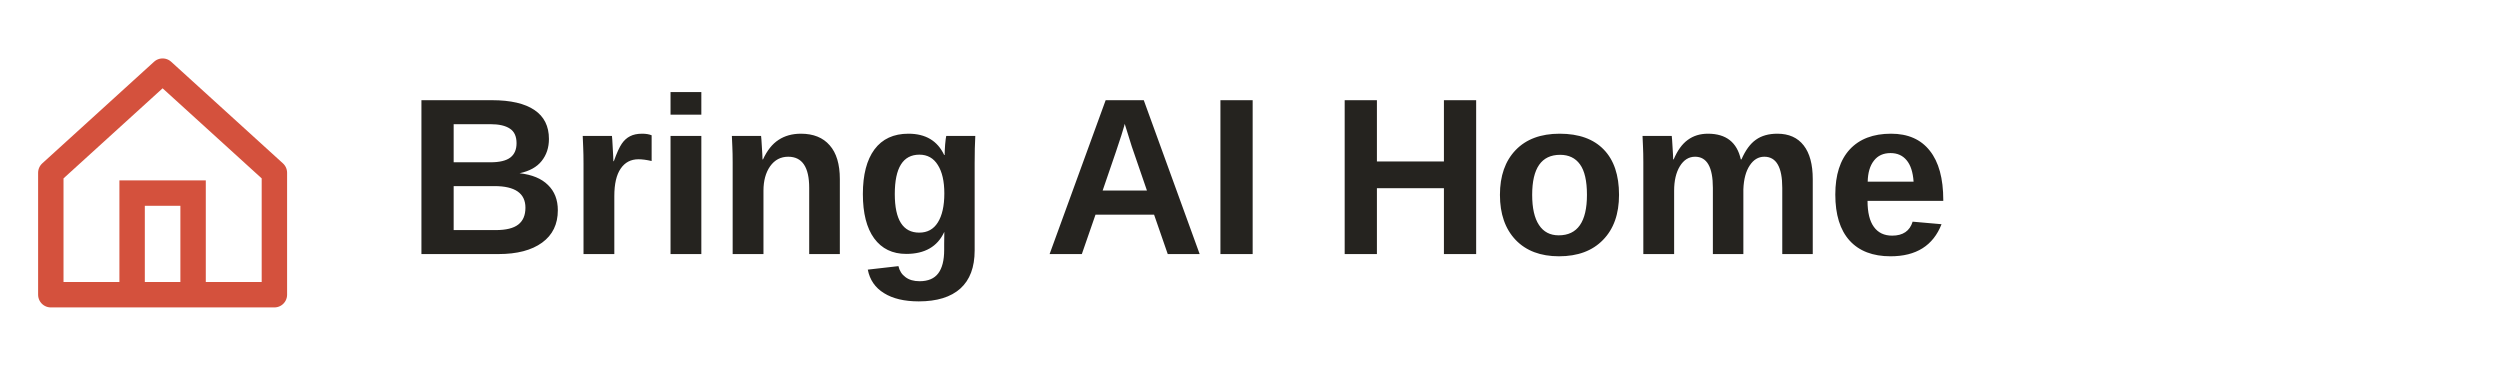
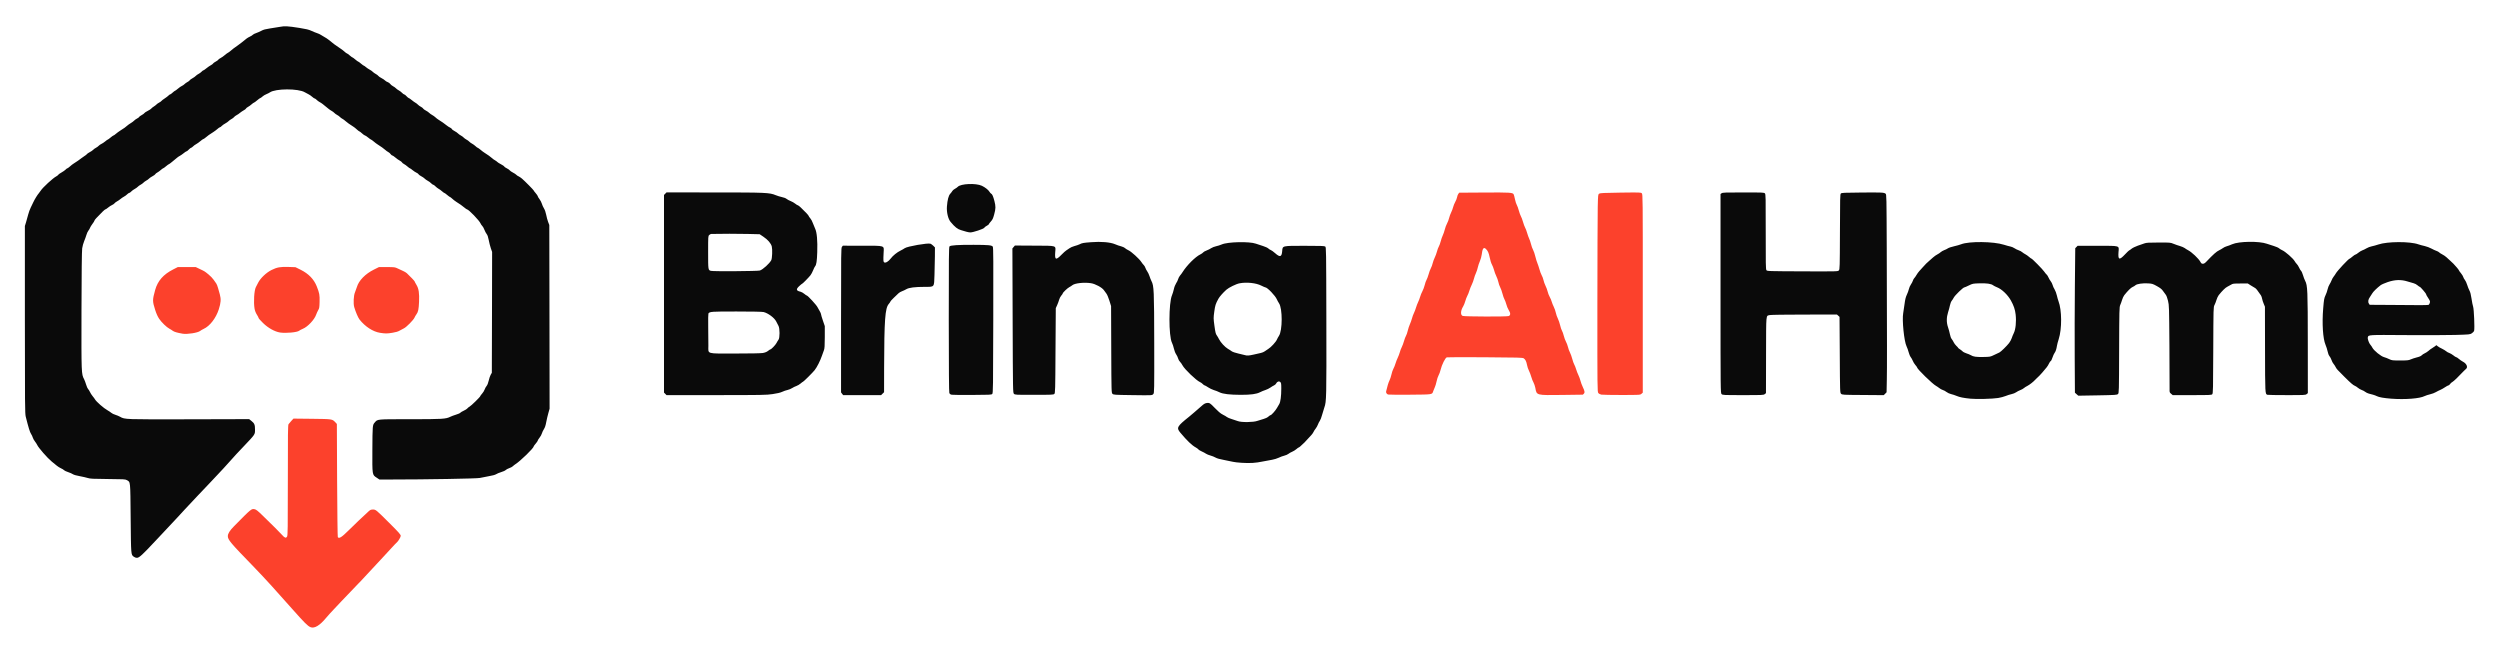
- <svg xmlns="http://www.w3.org/2000/svg" width="246" height="36" viewBox="0 0 246 36">
-   <path d="M5 17 16 7l11 10v12H5Z" fill="none" stroke="#D4513D" stroke-width="2.5" stroke-linejoin="round" />
-   <path d="M13 29V19h6v10" fill="none" stroke="#D4513D" stroke-width="2.5" />
-   <text x="40" y="25" fill="#25231F" font-family="Arial, sans-serif" font-weight="700" font-size="22">Bring AI Home</text>
+ <svg xmlns="http://www.w3.org/2000/svg" width="609" height="159" viewBox="0 0 609 159">
+   <g>
+     <path d="M32.58 135.61C31.90 135.08 31.92 135.32 31.83 126.25C31.74 116.86 31.80 117.49 30.89 116.95C30.52 116.74 30.14 116.72 26.27 116.69C22.67 116.66 21.96 116.63 21.38 116.44C21.00 116.32 20.11 116.12 19.41 115.99C18.67 115.86 17.98 115.67 17.78 115.53C17.59 115.39 17.06 115.16 16.60 115.01C16.14 114.86 15.69 114.65 15.60 114.54C15.51 114.42 15.18 114.22 14.88 114.09C14.57 113.95 14.10 113.67 13.85 113.45C13.60 113.24 13.04 112.78 12.61 112.44C11.56 111.59 9.33 109.04 9.04 108.35C8.95 108.16 8.71 107.78 8.50 107.52C8.29 107.26 8.06 106.84 7.99 106.60C7.93 106.35 7.73 105.95 7.56 105.69C7.28 105.28 6.94 104.17 6.27 101.50C6.08 100.76 6.06 98.55 6.06 77.88L6.06 55.06L6.35 54.12C6.51 53.61 6.74 52.77 6.87 52.25C7.00 51.73 7.28 50.98 7.49 50.56C7.70 50.15 7.98 49.56 8.12 49.25C8.44 48.56 9.15 47.40 9.46 47.07C9.58 46.93 9.79 46.66 9.91 46.46C10.39 45.69 12.93 43.35 13.73 42.95C13.95 42.83 14.17 42.66 14.20 42.57C14.24 42.48 14.59 42.23 14.98 42.02C15.37 41.80 15.82 41.49 15.98 41.32C16.14 41.14 16.33 41.00 16.41 41.00C16.48 41.00 16.77 40.79 17.06 40.53C17.34 40.27 17.74 39.96 17.95 39.84C18.50 39.50 19.53 38.80 19.88 38.50C20.05 38.36 20.38 38.12 20.62 37.98C20.87 37.84 21.11 37.64 21.16 37.55C21.22 37.45 21.53 37.24 21.85 37.07C22.17 36.91 22.55 36.65 22.69 36.50C22.82 36.35 23.13 36.12 23.38 36.00C23.62 35.88 23.92 35.65 24.06 35.50C24.20 35.35 24.48 35.16 24.68 35.07C24.89 34.98 25.31 34.71 25.61 34.46C25.90 34.21 26.20 34.00 26.25 34.00C26.31 34.00 26.62 33.78 26.94 33.50C27.26 33.23 27.58 33.00 27.65 33.00C27.72 33.00 27.99 32.82 28.24 32.59C28.50 32.37 28.95 32.03 29.26 31.84C30.18 31.27 30.67 30.92 31.00 30.60C31.17 30.44 31.57 30.16 31.88 29.98C32.18 29.80 32.55 29.53 32.69 29.37C32.83 29.22 33.15 28.99 33.41 28.86C33.66 28.73 33.88 28.57 33.88 28.51C33.88 28.44 34.15 28.24 34.49 28.05C34.83 27.87 35.14 27.64 35.17 27.55C35.21 27.46 35.58 27.21 35.99 27.01C36.40 26.80 36.78 26.55 36.84 26.46C36.89 26.36 37.16 26.15 37.44 25.97C37.72 25.80 38.02 25.56 38.12 25.45C38.22 25.33 38.51 25.12 38.77 24.99C39.02 24.86 39.28 24.68 39.34 24.58C39.39 24.49 39.75 24.22 40.12 23.98C40.50 23.73 40.92 23.42 41.05 23.27C41.18 23.12 41.36 23.00 41.44 23.00C41.52 23.00 41.80 22.80 42.05 22.56C42.31 22.32 42.57 22.12 42.63 22.12C42.69 22.12 43.00 21.89 43.33 21.61C43.66 21.32 44.10 21.02 44.31 20.93C44.52 20.84 44.80 20.65 44.94 20.50C45.08 20.35 45.40 20.11 45.66 19.98C45.92 19.85 46.17 19.66 46.20 19.57C46.24 19.48 46.53 19.26 46.86 19.08C47.18 18.91 47.56 18.64 47.69 18.49C47.83 18.34 48.13 18.12 48.38 18.00C48.62 17.88 48.95 17.63 49.12 17.45C49.28 17.27 49.48 17.13 49.56 17.13C49.63 17.13 49.97 16.89 50.31 16.61C50.65 16.33 51.14 16.00 51.39 15.87C51.64 15.74 51.87 15.56 51.91 15.47C51.94 15.38 52.23 15.17 52.54 15.01C52.85 14.85 53.14 14.64 53.17 14.55C53.21 14.46 53.47 14.27 53.75 14.13C54.03 13.98 54.47 13.68 54.72 13.45C54.98 13.22 55.33 12.96 55.50 12.87C55.67 12.79 55.92 12.61 56.06 12.48C56.39 12.17 57.30 11.47 57.94 11.05C58.21 10.86 58.65 10.54 58.90 10.33C60.03 9.38 60.31 9.19 60.86 8.93C61.18 8.79 61.51 8.57 61.60 8.46C61.69 8.35 62.06 8.17 62.42 8.05C62.77 7.93 63.34 7.68 63.69 7.49C64.15 7.23 64.68 7.09 65.69 6.94C66.44 6.83 67.54 6.65 68.12 6.55C69.37 6.31 70.05 6.35 72.94 6.80C74.53 7.05 75.25 7.22 75.81 7.49C76.22 7.69 76.85 7.94 77.21 8.06C77.57 8.17 77.99 8.37 78.15 8.49C78.31 8.61 78.69 8.84 79.00 9.00C79.31 9.16 79.77 9.46 80.03 9.67C80.96 10.46 81.82 11.10 83.00 11.87C83.31 12.07 83.74 12.41 83.97 12.62C84.19 12.83 84.42 13.00 84.49 13.00C84.56 13.00 84.87 13.23 85.19 13.50C85.51 13.78 85.81 14.00 85.88 14.00C85.94 14.00 86.24 14.23 86.56 14.50C86.88 14.78 87.19 15.00 87.25 15.00C87.31 15.00 87.62 15.22 87.94 15.50C88.26 15.77 88.57 16.00 88.63 16.00C88.69 16.00 88.93 16.16 89.15 16.36C89.38 16.56 89.79 16.83 90.06 16.97C90.34 17.11 90.67 17.35 90.81 17.50C90.95 17.65 91.27 17.88 91.52 18.01C91.78 18.14 92.06 18.35 92.15 18.48C92.24 18.61 92.59 18.86 92.94 19.03C93.28 19.21 93.67 19.46 93.80 19.61C93.92 19.75 94.22 19.93 94.44 20.00C94.67 20.08 94.94 20.27 95.05 20.44C95.16 20.61 95.46 20.85 95.72 20.99C95.98 21.12 96.30 21.35 96.44 21.50C96.58 21.65 96.88 21.88 97.12 22.00C97.37 22.13 97.73 22.40 97.93 22.61C98.13 22.83 98.38 23.00 98.47 23.00C98.57 23.00 98.82 23.20 99.03 23.44C99.25 23.68 99.48 23.87 99.56 23.88C99.63 23.88 99.97 24.10 100.31 24.39C100.65 24.67 101.07 24.97 101.25 25.06C101.42 25.15 101.68 25.35 101.81 25.50C101.95 25.65 102.28 25.89 102.54 26.02C102.80 26.15 103.04 26.35 103.08 26.45C103.12 26.55 103.42 26.77 103.73 26.93C104.05 27.09 104.42 27.35 104.56 27.50C104.70 27.65 105.02 27.88 105.27 28.01C105.52 28.14 105.88 28.40 106.08 28.59C106.28 28.78 106.61 29.04 106.82 29.16C107.41 29.51 108.40 30.20 108.86 30.59C109.10 30.78 109.45 31.01 109.65 31.09C109.84 31.17 110.04 31.33 110.08 31.44C110.12 31.55 110.42 31.77 110.73 31.93C111.05 32.09 111.42 32.35 111.56 32.50C111.70 32.65 112.01 32.88 112.25 33.00C112.49 33.12 112.80 33.35 112.94 33.50C113.08 33.65 113.38 33.88 113.62 34.00C113.87 34.12 114.17 34.35 114.31 34.50C114.45 34.65 114.76 34.88 115.00 35.00C115.24 35.12 115.62 35.40 115.84 35.61C116.07 35.83 116.30 36.00 116.37 36.00C116.43 36.00 116.73 36.21 117.04 36.47C117.34 36.73 117.75 37.04 117.95 37.16C118.71 37.63 119.58 38.25 119.88 38.54C120.05 38.71 120.36 38.93 120.57 39.04C120.78 39.15 121.03 39.33 121.13 39.44C121.22 39.55 121.63 39.81 122.03 40.01C122.43 40.22 122.79 40.46 122.83 40.56C122.86 40.65 123.14 40.85 123.44 40.99C123.74 41.13 124.05 41.35 124.15 41.48C124.24 41.61 124.60 41.86 124.95 42.04C125.29 42.21 125.66 42.45 125.76 42.57C125.86 42.69 126.10 42.86 126.30 42.94C126.49 43.02 126.88 43.28 127.15 43.51C127.85 44.11 130.00 46.29 130.00 46.39C130.00 46.44 130.22 46.74 130.50 47.06C130.78 47.38 131.00 47.71 131.00 47.80C131.00 47.89 131.19 48.22 131.43 48.52C131.66 48.83 131.92 49.33 132.00 49.63C132.08 49.94 132.31 50.44 132.50 50.75C132.72 51.10 132.93 51.69 133.05 52.31C133.15 52.86 133.37 53.65 133.52 54.06L133.81 54.81L133.85 77.19L133.88 99.56L133.58 100.62C133.41 101.21 133.18 102.21 133.06 102.84C132.92 103.64 132.74 104.16 132.50 104.53C132.31 104.82 132.09 105.29 132.01 105.56C131.94 105.84 131.68 106.31 131.44 106.61C131.20 106.91 131.00 107.23 131.00 107.32C131.00 107.41 130.78 107.74 130.50 108.06C130.22 108.38 130.00 108.69 130.00 108.76C130.00 109.17 126.74 112.33 125.58 113.06C125.36 113.20 125.06 113.43 124.92 113.58C124.77 113.73 124.37 113.94 124.03 114.05C123.69 114.17 123.30 114.37 123.18 114.51C123.06 114.64 122.56 114.87 122.07 115.01C121.59 115.16 121.03 115.39 120.85 115.52C120.63 115.67 119.95 115.86 119.03 116.01C118.22 116.15 117.25 116.34 116.88 116.43C116.23 116.59 103.80 116.81 95.06 116.81L92.43 116.81L91.72 116.34C90.67 115.64 90.68 115.75 90.71 109.62C90.74 103.64 90.75 103.52 91.28 102.93C92.01 102.09 91.60 102.12 99.86 102.12C107.80 102.12 108.62 102.07 109.71 101.52C109.97 101.39 110.59 101.16 111.08 101.01C111.57 100.87 112.05 100.66 112.14 100.54C112.24 100.43 112.62 100.20 113.00 100.03C113.37 99.87 113.75 99.62 113.85 99.49C113.94 99.36 114.18 99.16 114.38 99.06C114.78 98.85 117.00 96.68 117.00 96.49C117.00 96.43 117.20 96.16 117.44 95.89C117.68 95.63 117.96 95.17 118.06 94.88C118.16 94.59 118.38 94.19 118.55 94.00C118.73 93.78 118.93 93.27 119.05 92.72C119.16 92.21 119.38 91.57 119.53 91.30L119.81 90.81L119.85 76.09L119.88 61.37L119.56 60.46C119.39 59.95 119.16 59.05 119.05 58.45C118.91 57.70 118.75 57.25 118.55 57.01C118.39 56.82 118.15 56.35 118.00 55.97C117.86 55.59 117.63 55.18 117.49 55.05C117.35 54.92 117.16 54.65 117.07 54.44C116.77 53.72 114.15 51.00 113.75 51.00C113.69 51.00 113.39 50.79 113.08 50.53C112.50 50.05 112.08 49.75 111.14 49.16C110.84 48.97 110.40 48.63 110.17 48.41C109.93 48.18 109.69 48.00 109.63 48.00C109.57 48.00 109.26 47.77 108.94 47.50C108.62 47.22 108.31 47.00 108.24 47.00C108.18 47.00 107.91 46.81 107.66 46.58C107.40 46.35 107.02 46.07 106.81 45.97C106.61 45.86 106.27 45.60 106.07 45.39C105.87 45.17 105.62 45.00 105.53 45.00C105.43 45.00 105.20 44.84 105.02 44.64C104.83 44.44 104.46 44.17 104.18 44.03C103.91 43.89 103.58 43.65 103.44 43.50C103.30 43.35 102.93 43.09 102.61 42.93C102.29 42.77 102.00 42.55 101.96 42.45C101.92 42.34 101.70 42.18 101.47 42.08C101.25 41.99 100.82 41.71 100.52 41.46C100.22 41.21 99.93 41.00 99.86 41.00C99.80 41.00 99.54 40.81 99.28 40.58C99.02 40.35 98.63 40.06 98.40 39.95C98.17 39.83 97.95 39.65 97.92 39.55C97.88 39.45 97.63 39.26 97.37 39.12C97.11 38.99 96.64 38.66 96.32 38.38C96.00 38.10 95.66 37.88 95.56 37.87C95.46 37.87 95.29 37.73 95.17 37.56C95.06 37.38 94.79 37.15 94.58 37.04C94.36 36.93 94.05 36.71 93.88 36.54C93.58 36.25 92.71 35.63 91.95 35.16C91.75 35.04 91.34 34.73 91.04 34.47C90.73 34.21 90.44 34.00 90.38 34.00C90.32 34.00 90.00 33.77 89.67 33.50C89.34 33.22 88.99 33.00 88.91 33.00C88.82 33.00 88.50 32.78 88.20 32.50C87.90 32.23 87.61 32.00 87.54 32.00C87.48 32.00 87.20 31.79 86.92 31.53C86.65 31.27 86.26 30.96 86.05 30.84C85.33 30.40 84.43 29.76 84.12 29.46C83.95 29.29 83.64 29.07 83.44 28.96C83.23 28.86 82.95 28.65 82.81 28.50C82.67 28.35 82.37 28.12 82.12 28.00C81.88 27.88 81.58 27.65 81.44 27.50C81.30 27.35 81.02 27.14 80.81 27.03C80.61 26.93 80.24 26.68 80.00 26.48C78.66 25.36 78.31 25.10 77.89 24.88C77.64 24.75 77.30 24.50 77.13 24.32C76.97 24.15 76.76 24.00 76.67 24.00C76.58 24.00 76.28 23.80 76.02 23.56C75.75 23.32 75.37 23.06 75.17 22.97C74.98 22.88 74.56 22.66 74.25 22.48C72.66 21.53 67.12 21.55 65.74 22.51C65.57 22.63 65.17 22.83 64.87 22.95C64.56 23.07 64.14 23.32 63.93 23.52C63.72 23.71 63.49 23.88 63.42 23.88C63.35 23.88 63.00 24.13 62.64 24.44C62.28 24.75 61.93 25.00 61.87 25.00C61.80 25.00 61.54 25.19 61.28 25.42C61.02 25.65 60.63 25.94 60.40 26.05C60.17 26.17 59.95 26.35 59.92 26.45C59.88 26.55 59.63 26.75 59.36 26.88C59.10 27.02 58.70 27.29 58.47 27.48C58.25 27.68 57.87 27.94 57.62 28.06C57.38 28.19 57.11 28.39 57.02 28.52C56.93 28.65 56.65 28.86 56.40 28.99C56.14 29.12 55.83 29.35 55.69 29.50C55.55 29.65 55.18 29.91 54.88 30.07C54.57 30.23 54.18 30.51 54.02 30.68C53.86 30.86 53.66 31.00 53.58 31.00C53.49 31.00 53.22 31.18 52.98 31.41C52.73 31.63 52.28 31.97 51.98 32.16C50.98 32.79 50.60 33.06 50.13 33.47C49.87 33.69 49.60 33.88 49.52 33.88C49.45 33.88 49.13 34.10 48.81 34.38C48.49 34.66 48.02 34.99 47.77 35.12C47.52 35.25 47.18 35.50 47.01 35.68C46.84 35.85 46.64 36.00 46.55 36.00C46.47 36.00 46.21 36.20 45.98 36.44C45.76 36.68 45.50 36.88 45.42 36.87C45.34 36.87 45.03 37.08 44.74 37.32C44.45 37.56 44.03 37.85 43.82 37.96C43.44 38.16 43.23 38.32 41.90 39.44C41.54 39.75 41.19 40.00 41.13 40.00C41.07 40.00 40.76 40.23 40.44 40.50C40.12 40.78 39.81 41.00 39.74 41.00C39.68 41.00 39.41 41.19 39.16 41.42C38.90 41.65 38.51 41.93 38.30 42.04C38.08 42.15 37.87 42.32 37.83 42.43C37.79 42.53 37.49 42.75 37.16 42.92C36.83 43.09 36.45 43.35 36.31 43.50C36.17 43.65 35.87 43.88 35.62 44.00C35.38 44.12 35.08 44.35 34.94 44.50C34.80 44.65 34.49 44.88 34.25 45.00C34.01 45.12 33.70 45.35 33.56 45.50C33.42 45.65 33.09 45.89 32.82 46.03C32.54 46.17 32.17 46.44 31.98 46.64C31.80 46.84 31.57 47.00 31.47 47.00C31.37 47.00 31.16 47.15 30.99 47.32C30.82 47.50 30.48 47.76 30.22 47.89C29.97 48.02 29.57 48.29 29.35 48.48C29.12 48.68 28.74 48.94 28.50 49.06C28.26 49.19 27.99 49.39 27.90 49.52C27.81 49.65 27.54 49.84 27.30 49.94C27.06 50.04 26.63 50.32 26.34 50.56C26.06 50.80 25.76 51.00 25.68 51.00C25.54 51.00 24.82 51.69 23.47 53.12C23.21 53.39 23.00 53.68 23.00 53.76C23.00 53.85 22.78 54.20 22.51 54.55C22.25 54.90 21.99 55.33 21.93 55.50C21.88 55.67 21.71 55.97 21.55 56.16C21.38 56.36 21.16 56.84 21.05 57.23C20.94 57.62 20.69 58.30 20.50 58.75C20.31 59.20 20.09 59.98 20.02 60.50C19.93 61.10 19.87 66.63 19.85 75.69C19.82 91.11 19.82 91.10 20.49 92.38C20.62 92.64 20.85 93.24 20.99 93.72C21.13 94.20 21.35 94.67 21.46 94.77C21.57 94.86 21.77 95.17 21.90 95.46C22.02 95.75 22.33 96.22 22.57 96.51C22.81 96.80 23.07 97.14 23.13 97.27C23.45 97.85 25.28 99.45 26.21 99.96C26.54 100.14 26.95 100.42 27.12 100.57C27.30 100.73 27.73 100.94 28.09 101.04C28.45 101.15 28.98 101.37 29.28 101.54C30.40 102.18 30.43 102.18 46.12 102.14L60.69 102.10L61.27 102.56C61.97 103.11 62.13 103.49 62.12 104.65C62.12 105.86 62.20 105.75 59.35 108.75C57.78 110.39 57.36 110.85 55.94 112.44C54.65 113.88 54.25 114.32 53.10 115.53C52.53 116.12 51.61 117.10 51.06 117.70C50.51 118.30 49.21 119.67 48.17 120.74C47.14 121.81 45.68 123.36 44.93 124.19C44.18 125.01 43.43 125.83 43.26 126.01C43.08 126.19 42.49 126.82 41.94 127.42C41.39 128.01 40.52 128.94 40.00 129.49C39.48 130.03 38.42 131.17 37.62 132.02C34.73 135.12 33.90 135.88 33.38 135.88C33.09 135.88 32.78 135.77 32.58 135.61ZM302.49 112.74C301.63 112.69 300.68 112.58 300.37 112.50C300.06 112.42 299.10 112.22 298.23 112.06C297.17 111.87 296.46 111.67 296.10 111.46C295.81 111.29 295.24 111.06 294.85 110.96C294.46 110.86 293.98 110.66 293.78 110.52C293.59 110.38 293.11 110.13 292.73 109.96C292.34 109.79 291.98 109.57 291.92 109.47C291.86 109.37 291.59 109.16 291.31 109.01C290.35 108.49 289.20 107.39 287.53 105.40C286.53 104.20 286.71 103.87 289.68 101.50C290.07 101.19 290.65 100.70 290.98 100.40C291.56 99.87 291.97 99.51 292.97 98.67C293.35 98.35 293.66 98.20 294.05 98.16C294.61 98.09 294.86 98.26 295.81 99.26C295.95 99.41 296.16 99.62 296.29 99.73C296.41 99.85 296.72 100.13 296.96 100.37C297.20 100.60 297.67 100.92 298.00 101.07C298.32 101.22 298.71 101.45 298.86 101.58C299.01 101.71 299.53 101.93 300.03 102.08C300.53 102.23 301.19 102.45 301.50 102.57C302.38 102.92 305.30 102.89 306.31 102.52C306.73 102.37 307.39 102.17 307.80 102.06C308.23 101.95 308.71 101.72 308.96 101.50C309.19 101.29 309.44 101.12 309.52 101.12C309.73 101.12 310.73 100.00 311.07 99.38C311.24 99.07 311.49 98.64 311.62 98.44C311.93 97.95 312.12 96.47 312.12 94.70C312.12 93.45 312.10 93.26 311.87 93.06C311.56 92.78 311.07 92.96 310.86 93.43C310.78 93.60 310.55 93.80 310.35 93.88C310.15 93.97 309.75 94.21 309.47 94.41C309.18 94.62 308.63 94.89 308.25 95.01C307.87 95.13 307.28 95.37 306.94 95.55C306.05 96.00 304.76 96.18 302.25 96.18C299.55 96.17 297.91 95.98 297.06 95.56C296.72 95.38 296.10 95.14 295.68 95.02C295.26 94.89 294.63 94.58 294.26 94.33C293.90 94.08 293.53 93.88 293.45 93.88C293.36 93.88 293.16 93.73 292.99 93.55C292.82 93.37 292.52 93.16 292.31 93.07C291.43 92.70 288.55 89.94 288.06 89.00C287.90 88.69 287.63 88.30 287.45 88.13C287.27 87.97 287.06 87.60 286.99 87.32C286.92 87.04 286.70 86.59 286.51 86.31C286.31 86.03 286.08 85.43 285.96 84.91C285.85 84.41 285.64 83.77 285.49 83.49C284.67 81.88 284.68 73.76 285.50 71.92C285.64 71.58 285.85 70.92 285.95 70.45C286.05 69.94 286.29 69.34 286.50 69.02C286.71 68.71 286.94 68.24 287.00 67.98C287.07 67.72 287.28 67.33 287.47 67.11C287.66 66.89 287.93 66.53 288.06 66.31C289.13 64.61 291.18 62.56 292.41 61.97C292.70 61.83 293.01 61.61 293.09 61.49C293.18 61.37 293.55 61.15 293.92 61.02C294.29 60.88 294.80 60.63 295.05 60.45C295.30 60.28 295.83 60.07 296.22 59.99C296.62 59.91 297.24 59.71 297.61 59.55C299.07 58.90 304.38 58.79 305.94 59.36C306.35 59.52 307.13 59.77 307.67 59.93C308.22 60.10 308.79 60.36 308.98 60.54C309.16 60.71 309.44 60.89 309.60 60.93C309.76 60.98 310.23 61.33 310.65 61.70C311.81 62.73 312.23 62.60 312.34 61.18C312.45 59.83 312.25 59.88 317.88 59.88C321.74 59.88 322.62 59.91 322.82 60.05C323.06 60.23 323.06 60.58 323.10 78.21C323.14 96.90 323.12 97.84 322.62 99.23C322.48 99.62 322.23 100.43 322.07 101.04C321.92 101.64 321.66 102.30 321.51 102.51C321.36 102.72 321.15 103.12 321.05 103.41C320.95 103.70 320.70 104.14 320.50 104.40C320.29 104.65 320.06 105.02 319.98 105.21C319.90 105.40 319.67 105.73 319.48 105.94C319.29 106.14 318.85 106.62 318.50 107.00C318.16 107.38 317.83 107.73 317.78 107.78C316.89 108.64 316.48 109.00 316.37 109.00C316.31 109.00 316.04 109.19 315.78 109.42C315.52 109.65 315.06 109.93 314.76 110.05C314.45 110.17 314.05 110.40 313.86 110.56C313.67 110.72 313.22 110.91 312.85 111.00C312.49 111.08 311.88 111.31 311.50 111.50C311.12 111.69 310.39 111.91 309.88 112.00C309.36 112.08 308.32 112.28 307.56 112.43C305.88 112.78 304.55 112.87 302.49 112.74ZM480.00 97.12C478.31 96.95 477.36 96.76 476.62 96.44C476.25 96.28 475.64 96.08 475.28 96.00C474.92 95.92 474.42 95.69 474.17 95.49C473.92 95.29 473.52 95.07 473.28 95.01C473.03 94.94 472.63 94.72 472.39 94.52C472.14 94.33 471.80 94.09 471.62 94.00C470.78 93.56 467.00 89.88 467.00 89.50C467.00 89.43 466.81 89.16 466.58 88.91C466.35 88.65 466.07 88.19 465.95 87.88C465.83 87.58 465.60 87.18 465.45 86.99C465.29 86.80 465.07 86.27 464.95 85.81C464.84 85.35 464.60 84.70 464.44 84.37C463.84 83.19 463.31 77.93 463.62 76.28C463.68 75.94 463.83 74.96 463.94 74.11C464.09 72.95 464.23 72.38 464.50 71.81C464.70 71.40 464.92 70.78 465.00 70.44C465.07 70.09 465.29 69.59 465.49 69.31C465.68 69.04 465.91 68.61 465.99 68.35C466.07 68.10 466.22 67.82 466.33 67.74C466.43 67.65 466.66 67.32 466.84 67.01C467.02 66.70 467.34 66.25 467.55 66.03C467.76 65.80 468.15 65.38 468.40 65.09C468.99 64.41 469.45 63.96 470.00 63.50C470.24 63.29 470.66 62.93 470.93 62.68C471.20 62.44 471.65 62.12 471.93 61.98C472.21 61.84 472.58 61.59 472.75 61.43C472.92 61.27 473.31 61.05 473.60 60.94C473.90 60.84 474.30 60.64 474.50 60.50C474.70 60.36 475.37 60.13 475.99 60.00C476.61 59.86 477.40 59.64 477.74 59.50C479.67 58.74 485.66 58.81 488.16 59.62C488.79 59.82 489.52 60.02 489.77 60.06C490.02 60.10 490.44 60.28 490.71 60.46C490.97 60.64 491.44 60.87 491.75 60.97C492.06 61.07 492.45 61.28 492.62 61.44C492.80 61.59 493.13 61.82 493.38 61.94C493.62 62.06 494.02 62.35 494.28 62.58C494.54 62.81 494.80 63.00 494.86 63.00C495.03 63.00 497.64 65.65 497.99 66.19C498.17 66.46 498.41 66.76 498.54 66.86C498.67 66.95 498.88 67.28 499.01 67.59C499.15 67.90 499.39 68.32 499.56 68.52C499.73 68.72 499.93 69.12 500.01 69.41C500.08 69.70 500.30 70.19 500.50 70.50C500.69 70.81 500.94 71.47 501.05 71.97C501.16 72.47 501.34 73.09 501.44 73.35C502.28 75.50 502.31 80.12 501.50 82.62C501.31 83.21 501.11 83.94 501.07 84.25C500.95 85.05 500.75 85.64 500.49 85.98C500.37 86.13 500.14 86.63 499.99 87.08C499.85 87.53 499.65 87.92 499.56 87.96C499.46 87.99 499.26 88.28 499.11 88.60C498.84 89.18 498.54 89.57 497.47 90.79C496.95 91.38 496.57 91.77 496.14 92.15C496.03 92.25 495.85 92.43 495.75 92.54C495.27 93.06 494.38 93.74 493.88 94.00C493.57 94.15 493.17 94.40 493.00 94.56C492.83 94.71 492.43 94.93 492.12 95.04C491.80 95.16 491.36 95.39 491.13 95.56C490.90 95.73 490.40 95.93 490.01 96.01C489.63 96.09 488.98 96.29 488.56 96.47C488.15 96.64 487.33 96.86 486.75 96.95C485.41 97.17 481.40 97.27 480.00 97.12ZM582.52 97.12C580.67 96.97 579.55 96.78 579.02 96.51C578.77 96.38 578.34 96.22 578.06 96.15C577.79 96.08 577.33 95.96 577.04 95.88C576.75 95.80 576.35 95.61 576.16 95.45C575.97 95.29 575.59 95.09 575.31 95.00C575.04 94.91 574.62 94.67 574.39 94.47C574.16 94.27 573.83 94.05 573.65 93.99C573.22 93.82 572.63 93.31 571.12 91.81C569.35 90.06 569.18 89.87 568.94 89.38C568.82 89.13 568.59 88.80 568.44 88.62C568.28 88.45 568.07 88.04 567.96 87.71C567.85 87.38 567.63 86.95 567.46 86.76C567.28 86.54 567.10 86.08 567.01 85.61C566.92 85.17 566.70 84.45 566.50 84.00C565.86 82.50 565.62 78.84 565.93 75.13C566.11 72.93 566.17 72.62 566.49 71.94C566.69 71.53 566.93 70.86 567.01 70.45C567.10 70.05 567.31 69.51 567.48 69.27C567.64 69.02 567.86 68.59 567.96 68.32C568.06 68.04 568.29 67.62 568.48 67.38C568.68 67.13 568.91 66.80 569.00 66.62C569.33 66.00 572.13 63.00 572.39 63.00C572.44 63.00 572.74 62.78 573.06 62.50C573.38 62.23 573.72 62.00 573.81 62.00C573.90 62.00 574.21 61.81 574.49 61.57C574.77 61.34 575.20 61.08 575.45 60.99C575.70 60.91 576.17 60.68 576.48 60.49C576.80 60.29 577.38 60.07 577.77 60.00C578.16 59.92 578.88 59.73 579.36 59.56C581.51 58.81 587.07 58.78 589.12 59.52C589.50 59.65 590.20 59.84 590.67 59.94C591.14 60.04 591.87 60.32 592.29 60.55C592.72 60.78 593.27 61.04 593.52 61.12C593.77 61.20 594.05 61.35 594.14 61.45C594.23 61.56 594.58 61.79 594.92 61.96C595.26 62.13 595.73 62.45 595.96 62.67C596.19 62.89 596.63 63.29 596.93 63.56C597.57 64.13 597.72 64.29 598.47 65.15C598.76 65.48 599.00 65.81 599.00 65.87C599.00 65.92 599.22 66.24 599.50 66.57C599.77 66.90 600.02 67.32 600.06 67.50C600.10 67.67 600.27 67.98 600.44 68.18C600.61 68.38 600.86 68.92 601.00 69.38C601.14 69.84 601.39 70.47 601.55 70.77C601.76 71.14 601.92 71.77 602.06 72.73C602.17 73.51 602.35 74.41 602.46 74.73C602.66 75.35 602.85 79.95 602.70 80.55C602.66 80.73 602.41 81.01 602.15 81.18C601.70 81.48 601.60 81.49 598.12 81.59C596.17 81.65 590.71 81.66 586.00 81.63C576.81 81.56 576.96 81.55 576.80 82.18C576.71 82.56 577.07 83.58 577.44 84.00C577.60 84.17 577.81 84.48 577.91 84.69C578.27 85.40 579.99 86.80 580.76 87.00C581.06 87.08 581.62 87.29 582.00 87.48C582.66 87.80 582.77 87.81 584.69 87.81C586.45 87.81 586.75 87.78 587.25 87.55C587.56 87.41 588.23 87.19 588.74 87.06C589.35 86.92 589.77 86.73 589.94 86.54C590.09 86.38 590.42 86.17 590.67 86.06C590.92 85.96 591.34 85.68 591.60 85.45C591.85 85.22 592.23 84.94 592.44 84.83C592.64 84.72 592.97 84.50 593.16 84.35L593.50 84.08L593.84 84.35C594.03 84.51 594.50 84.78 594.88 84.95C595.25 85.13 595.70 85.40 595.88 85.56C596.05 85.72 596.40 85.91 596.66 85.99C596.91 86.08 597.35 86.34 597.64 86.57C597.92 86.81 598.23 87.00 598.32 87.00C598.42 87.00 598.71 87.19 598.97 87.42C599.23 87.65 599.68 87.96 599.97 88.11C600.84 88.55 601.23 89.42 600.76 89.83C600.61 89.96 600.37 90.19 600.21 90.35C598.80 91.85 597.72 92.88 597.41 93.04C597.20 93.15 596.94 93.38 596.83 93.56C596.71 93.73 596.54 93.88 596.45 93.88C596.35 93.88 595.97 94.08 595.61 94.33C595.24 94.58 594.71 94.88 594.44 94.99C594.16 95.10 593.68 95.34 593.38 95.52C593.07 95.71 592.43 95.95 591.97 96.05C591.50 96.16 590.91 96.35 590.65 96.48C589.45 97.10 585.88 97.37 582.52 97.12ZM275.78 96.25C271.43 96.19 271.25 96.18 271.00 95.93C270.75 95.68 270.74 95.56 270.70 85.12L270.66 74.56L270.25 73.25C270.03 72.53 269.70 71.75 269.52 71.52C269.34 71.29 269.07 70.92 268.92 70.70C268.48 70.04 266.79 69.13 265.72 68.98C264.01 68.73 261.77 68.99 261.19 69.50C261.05 69.62 260.74 69.82 260.50 69.94C260.04 70.17 258.88 71.28 258.88 71.49C258.88 71.56 258.71 71.80 258.51 72.03C258.31 72.26 258.09 72.69 258.01 73.00C257.93 73.31 257.71 73.90 257.53 74.31L257.19 75.06L257.12 85.40C257.07 95.04 257.05 95.76 256.84 95.96C256.64 96.16 256.23 96.18 251.94 96.18C247.38 96.19 247.25 96.18 247.00 95.93C246.75 95.68 246.74 95.62 246.68 78.10L246.62 60.52L246.92 60.17L247.23 59.81L251.94 59.84C257.61 59.87 257.18 59.73 257.05 61.46C256.91 63.32 257.22 63.45 258.55 62.08C259.04 61.58 259.58 61.09 259.75 61.00C259.92 60.91 260.26 60.68 260.50 60.49C260.74 60.30 261.30 60.05 261.74 59.94C262.19 59.82 262.75 59.63 262.99 59.51C263.62 59.19 263.85 59.15 265.79 59.00C268.20 58.80 270.47 59.00 271.62 59.49C272.07 59.69 272.72 59.91 273.07 59.99C273.42 60.07 273.87 60.28 274.07 60.46C274.27 60.63 274.63 60.85 274.86 60.95C275.55 61.24 277.54 63.05 278.05 63.85C278.21 64.10 278.46 64.42 278.60 64.55C278.75 64.67 278.93 64.98 279.01 65.23C279.09 65.48 279.30 65.88 279.47 66.11C279.64 66.34 279.88 66.85 280.01 67.24C280.13 67.63 280.35 68.19 280.50 68.48C281.10 69.62 281.15 70.73 281.17 83.71C281.19 95.15 281.18 95.74 280.96 95.97C280.64 96.33 280.79 96.32 275.78 96.25ZM505.86 96.03L505.45 95.66L505.40 87.30C505.37 82.70 505.39 74.78 505.44 69.70L505.53 60.46L505.82 60.17L506.11 59.87L510.84 59.88C516.58 59.88 516.20 59.76 516.07 61.38C515.92 63.32 516.26 63.45 517.62 62.00C518.14 61.45 518.61 61.00 518.66 61.00C518.72 61.00 518.98 60.82 519.23 60.61C519.50 60.39 520.17 60.06 520.76 59.85C521.34 59.66 522.07 59.40 522.38 59.29C522.83 59.12 523.47 59.08 525.81 59.08C528.64 59.07 528.70 59.07 529.50 59.40C529.95 59.58 530.65 59.83 531.06 59.94C531.48 60.06 531.98 60.28 532.19 60.43C532.39 60.59 532.76 60.81 533.00 60.94C533.90 61.40 535.60 63.00 536.01 63.78C536.21 64.16 536.33 64.25 536.62 64.25C536.88 64.25 537.11 64.11 537.43 63.78C539.20 61.92 539.93 61.27 540.62 60.95C540.87 60.84 541.25 60.61 541.49 60.44C541.72 60.26 542.14 60.07 542.43 59.99C542.71 59.92 543.30 59.70 543.75 59.50C545.38 58.77 550.34 58.70 552.22 59.38C552.62 59.52 553.38 59.77 553.92 59.93C554.45 60.09 555.02 60.34 555.17 60.48C555.32 60.62 555.67 60.83 555.94 60.95C556.68 61.26 558.62 62.96 558.98 63.62C559.12 63.87 559.35 64.17 559.50 64.31C559.65 64.45 559.90 64.84 560.06 65.19C560.21 65.53 560.43 65.89 560.54 65.98C560.66 66.08 560.87 66.55 561.01 67.03C561.15 67.51 561.38 68.13 561.53 68.40C562.13 69.55 562.17 70.65 562.18 83.67L562.19 95.77L561.89 96.01C561.61 96.24 561.34 96.25 557.06 96.25C554.56 96.25 552.43 96.22 552.32 96.17C551.78 95.97 551.78 95.94 551.76 85.08L551.74 74.72L551.44 73.99C551.27 73.60 551.10 73.05 551.05 72.77C551.01 72.50 550.88 72.13 550.77 71.96C549.92 70.70 549.57 70.26 549.28 70.12C549.09 70.02 548.63 69.75 548.25 69.50L547.57 69.06L545.75 69.06C544.09 69.06 543.90 69.09 543.50 69.34C543.26 69.50 542.84 69.73 542.56 69.86C542.11 70.07 541.34 70.83 540.48 71.90C540.30 72.13 540.05 72.66 539.93 73.07C539.81 73.47 539.60 74.04 539.45 74.31C539.19 74.81 539.19 74.91 539.15 85.31C539.12 94.79 539.10 95.82 538.91 96.03C538.73 96.23 538.38 96.25 533.99 96.25L529.27 96.25L528.88 95.92C528.51 95.61 528.49 95.54 528.51 94.83C528.52 94.41 528.50 89.65 528.47 84.25C528.40 74.69 528.40 74.41 528.13 73.28C527.97 72.59 527.74 71.98 527.57 71.78C527.42 71.59 527.12 71.18 526.91 70.88C526.62 70.45 526.26 70.16 525.43 69.70C524.41 69.13 524.26 69.09 523.26 69.03C521.92 68.95 520.56 69.16 520.20 69.48C520.06 69.62 519.74 69.81 519.50 69.91C519.10 70.07 518.33 70.83 517.48 71.90C517.30 72.13 517.05 72.65 516.94 73.05C516.82 73.45 516.62 74.01 516.49 74.30C516.27 74.81 516.25 75.38 516.22 85.29C516.19 95.56 516.18 95.75 515.94 95.98C515.70 96.21 515.38 96.23 510.98 96.31L506.27 96.39L505.86 96.03ZM162.06 95.94L161.75 95.64L161.75 71.56L161.75 47.49L162.06 47.18L162.36 46.87L173.96 46.88C186.54 46.88 187.48 46.92 188.95 47.54C189.36 47.71 190.04 47.92 190.48 48.01C190.94 48.10 191.42 48.28 191.61 48.45C191.80 48.61 192.24 48.84 192.60 48.98C192.95 49.11 193.45 49.40 193.71 49.61C193.97 49.82 194.25 50.00 194.34 50.00C194.43 50.00 194.77 50.25 195.09 50.57C196.22 51.64 197.00 52.48 197.00 52.62C197.00 52.69 197.17 52.93 197.38 53.17C197.59 53.41 197.87 53.92 198.00 54.32C198.14 54.71 198.39 55.32 198.56 55.68C198.99 56.55 199.18 58.63 199.08 61.44C199.01 63.62 198.87 64.53 198.55 64.88C198.45 65.00 198.23 65.43 198.07 65.86C197.90 66.29 197.61 66.83 197.41 67.08C196.91 67.70 195.51 69.12 195.40 69.12C195.35 69.12 195.04 69.37 194.72 69.67C193.85 70.46 193.93 70.83 195.00 71.06C195.24 71.12 195.66 71.35 195.93 71.58C196.20 71.81 196.48 72.00 196.55 72.00C196.77 72.00 198.88 74.29 199.13 74.81C199.27 75.09 199.52 75.54 199.69 75.81C199.86 76.09 200.00 76.41 200.00 76.54C200.00 76.66 200.21 77.37 200.46 78.10L200.92 79.44L200.92 82.12C200.91 84.27 200.87 84.91 200.71 85.31C200.61 85.59 200.39 86.18 200.24 86.62C199.81 87.88 199.02 89.45 198.44 90.18C197.96 90.78 195.73 93.00 195.60 93.00C195.54 93.00 195.29 93.19 195.03 93.42C194.77 93.65 194.31 93.92 194.00 94.03C193.69 94.13 193.23 94.36 192.97 94.53C192.71 94.71 192.20 94.92 191.84 95.00C191.48 95.07 190.89 95.28 190.53 95.45C190.09 95.66 189.31 95.84 188.21 96.00C186.67 96.23 185.76 96.24 174.46 96.25L162.36 96.25L162.06 95.94ZM205.13 95.92L204.88 95.59L204.88 78.00C204.88 61.28 204.89 60.39 205.10 60.13L205.32 59.85L210.00 59.86C215.72 59.86 215.34 59.74 215.25 61.52C215.15 63.54 215.17 63.77 215.40 63.92C215.72 64.12 216.43 63.70 216.96 63.00C217.51 62.27 218.51 61.46 219.38 61.04C219.75 60.86 220.21 60.60 220.39 60.46C221.01 60.01 226.05 59.13 226.67 59.37C226.83 59.43 227.14 59.66 227.35 59.87L227.75 60.27L227.74 62.42C227.73 63.60 227.69 65.65 227.64 66.98C227.54 70.05 227.68 69.87 225.27 69.88C222.87 69.88 221.45 70.06 220.78 70.45C220.49 70.62 220.01 70.85 219.72 70.95C219.43 71.05 219.05 71.27 218.88 71.44C218.70 71.60 218.18 72.10 217.72 72.55C217.25 72.99 216.88 73.41 216.88 73.49C216.88 73.56 216.70 73.81 216.50 74.05C215.61 75.06 215.40 77.91 215.37 89.61L215.36 95.54L215.00 95.89L214.64 96.25L210.02 96.25L205.39 96.25L205.13 95.92ZM231.66 96.13C231.51 96.06 231.33 95.90 231.26 95.77C231.17 95.60 231.13 89.97 231.12 77.86C231.12 62.54 231.14 60.18 231.30 60.02C231.58 59.74 233.39 59.63 237.19 59.64C240.82 59.65 241.58 59.73 241.84 60.08C241.98 60.27 242.00 63.44 241.96 78.03C241.93 94.61 241.91 95.77 241.71 95.97C241.51 96.17 241.05 96.19 236.71 96.21C234.09 96.23 231.81 96.19 231.66 96.13ZM419.38 96.00C419.13 95.75 419.12 95.58 419.12 71.51L419.12 47.26L419.40 47.07C419.64 46.90 420.36 46.87 424.70 46.88C429.47 46.88 429.72 46.89 429.93 47.11C430.13 47.34 430.14 47.99 430.13 56.46C430.12 64.24 430.14 65.60 430.30 65.81C430.48 66.06 430.66 66.06 439.09 66.10C447.70 66.13 447.71 66.13 447.94 65.87C448.17 65.62 448.18 65.24 448.21 56.47C448.23 48.27 448.25 47.32 448.43 47.14C448.61 46.96 449.22 46.93 453.47 46.90C458.47 46.86 458.92 46.88 459.32 47.18C459.56 47.35 459.56 47.70 459.61 60.65C459.68 84.26 459.69 89.38 459.63 92.50L459.57 95.56L459.23 95.91L458.88 96.26L453.82 96.22C448.85 96.19 448.75 96.18 448.49 95.92C448.23 95.66 448.22 95.64 448.17 86.42L448.11 77.19L447.79 76.90L447.48 76.62L439.52 76.63C435.10 76.63 431.37 76.69 431.12 76.75C430.15 77.01 430.24 76.10 430.21 86.48L430.19 95.77L429.89 96.01C429.61 96.24 429.33 96.25 424.61 96.25C419.79 96.25 419.62 96.24 419.38 96.00ZM485.81 86.45C486.36 86.19 486.93 85.92 487.06 85.86C487.42 85.69 488.85 84.29 489.41 83.57C489.66 83.24 489.95 82.71 490.05 82.39C490.15 82.07 490.37 81.53 490.54 81.19C491.01 80.28 491.21 78.35 491.01 76.61C490.87 75.38 490.55 74.45 489.84 73.17C489.05 71.78 487.61 70.41 486.47 69.98C486.12 69.84 485.70 69.63 485.53 69.50C485.05 69.12 483.98 68.97 482.20 69.02C480.61 69.07 480.54 69.08 479.62 69.53C479.11 69.79 478.61 70.00 478.53 70.00C478.22 70.00 476.24 71.92 475.93 72.51C475.81 72.75 475.59 73.09 475.44 73.27C475.29 73.45 475.09 73.95 475.01 74.37C474.93 74.79 474.72 75.56 474.55 76.07C474.15 77.32 474.14 78.57 474.54 79.72C474.70 80.18 474.91 80.95 475.00 81.42C475.10 81.95 475.27 82.40 475.46 82.62C475.62 82.82 475.83 83.17 475.93 83.40C476.03 83.62 476.31 84.00 476.55 84.23C476.80 84.46 477.00 84.68 477.00 84.73C477.00 84.78 477.18 84.93 477.40 85.06C477.62 85.19 477.91 85.42 478.06 85.57C478.20 85.73 478.62 85.95 479.00 86.07C479.38 86.18 479.86 86.39 480.07 86.51C480.71 86.90 481.35 86.99 483.12 86.96C484.80 86.93 484.82 86.93 485.81 86.45ZM305.42 86.37C306.05 86.23 306.83 86.05 307.15 85.98C307.48 85.91 307.90 85.73 308.09 85.58C308.27 85.43 308.66 85.17 308.95 85.00C309.61 84.61 310.82 83.29 311.06 82.71C311.16 82.47 311.38 82.07 311.55 81.82C312.43 80.52 312.44 75.15 311.57 73.88C311.40 73.64 311.17 73.21 311.05 72.94C310.69 72.05 308.71 70.00 308.23 70.00C308.15 70.00 307.72 69.81 307.26 69.58C305.99 68.93 303.71 68.68 301.97 69.01C301.16 69.15 299.33 70.05 298.74 70.58C297.88 71.36 297.10 72.25 296.81 72.77C296.12 74.03 296.01 74.37 295.80 75.91C295.59 77.46 295.59 77.54 295.84 79.39C296.05 80.91 296.15 81.35 296.39 81.67C296.55 81.88 296.80 82.31 296.95 82.62C297.33 83.39 298.40 84.56 299.10 84.96C299.43 85.15 299.86 85.42 300.06 85.58C300.28 85.73 300.94 85.96 301.62 86.11C302.28 86.25 302.98 86.42 303.19 86.49C303.77 86.67 304.19 86.65 305.42 86.37ZM185.83 85.99C186.37 85.89 186.77 85.73 187.08 85.49C187.33 85.29 187.58 85.12 187.64 85.12C187.87 85.12 188.90 84.06 189.15 83.57C189.29 83.29 189.51 82.93 189.64 82.76C189.98 82.33 189.98 80.01 189.64 79.38C189.51 79.13 189.26 78.64 189.07 78.28C188.61 77.39 187.08 76.26 185.99 76.01C185.66 75.93 183.09 75.88 179.46 75.88C173.34 75.87 172.85 75.91 172.57 76.37C172.52 76.45 172.49 77.93 172.52 79.66C172.54 81.40 172.56 83.45 172.56 84.23C172.56 86.32 171.90 86.12 179.10 86.12C182.86 86.12 185.33 86.07 185.83 85.99ZM591.59 74.27C591.83 74.11 592.01 73.61 591.93 73.34C591.88 73.19 591.65 72.79 591.42 72.46C591.19 72.12 591.00 71.77 591.00 71.68C591.00 71.49 589.63 69.88 589.46 69.88C589.40 69.88 589.16 69.71 588.92 69.51C588.69 69.30 588.26 69.07 587.97 69.00C587.68 68.93 587.00 68.73 586.46 68.56C584.91 68.07 583.40 68.12 581.66 68.71C580.92 68.96 580.13 69.31 579.90 69.49C578.96 70.22 578.08 71.09 577.86 71.50C577.72 71.74 577.48 72.13 577.31 72.36C576.89 72.93 576.79 73.54 577.05 73.94L577.25 74.25L582.10 74.28C584.76 74.30 587.96 74.32 589.20 74.33C590.44 74.34 591.52 74.31 591.59 74.27ZM185.10 65.90C185.84 65.66 187.46 64.19 187.88 63.38C188.11 62.94 188.19 60.77 188.01 60.05C187.82 59.29 187.05 58.39 185.94 57.65L185.06 57.06L182.19 56.99C179.96 56.93 175.50 56.93 173.24 56.99C173.13 57.00 172.92 57.11 172.77 57.25C172.50 57.51 172.50 57.56 172.50 61.48C172.50 65.78 172.50 65.80 173.19 65.98C173.76 66.14 184.61 66.06 185.10 65.90ZM235.38 56.44C235.07 56.34 234.49 56.18 234.10 56.06C233.26 55.82 232.64 55.34 231.56 54.05C230.95 53.32 230.57 51.71 230.67 50.31C230.79 48.70 231.07 47.63 231.48 47.20C231.68 46.98 231.91 46.69 231.99 46.53C232.07 46.38 232.34 46.14 232.60 46.01C232.85 45.88 233.17 45.66 233.30 45.52C234.01 44.73 237.75 44.57 239.19 45.26C239.98 45.64 240.76 46.25 241.02 46.69C241.15 46.92 241.34 47.13 241.44 47.17C241.70 47.27 241.95 47.84 242.24 48.97C242.58 50.28 242.57 50.81 242.18 52.24C241.92 53.21 241.78 53.51 241.37 53.96C241.10 54.25 240.88 54.55 240.88 54.62C240.88 54.69 240.65 54.86 240.38 55.00C240.11 55.14 239.83 55.36 239.76 55.49C239.61 55.77 237.01 56.63 236.36 56.62C236.13 56.61 235.68 56.53 235.38 56.44Z" fill="#0A0A0A" fill-rule="evenodd" />
+     <path d="M75.62 152.77C74.94 152.48 74.20 151.74 71.11 148.26C68.73 145.58 66.66 143.27 66.31 142.89C66.11 142.66 65.71 142.24 65.44 141.94C65.16 141.65 64.52 140.94 64.00 140.38C63.48 139.82 62.42 138.70 61.62 137.88C56.18 132.29 55.50 131.48 55.50 130.61C55.50 129.99 55.97 129.24 57.01 128.19C61.30 123.84 61.23 123.90 62.05 124.05C62.39 124.12 62.83 124.46 63.99 125.60C66.69 128.22 68.05 129.58 68.69 130.29C69.37 131.06 69.65 131.15 69.93 130.71C70.10 130.45 70.12 128.82 70.12 117.01C70.11 105.51 70.14 103.57 70.29 103.33C70.39 103.18 70.70 102.82 70.98 102.52L71.49 101.97L76.03 102.02C81.00 102.08 80.92 102.07 81.69 102.87L82.06 103.27L82.12 116.98C82.16 124.52 82.23 130.76 82.29 130.84C82.58 131.29 83.22 130.89 84.90 129.22C86.17 127.95 88.75 125.50 89.86 124.50C90.20 124.20 90.40 124.12 90.85 124.12C91.54 124.12 91.63 124.20 94.78 127.34C97.16 129.70 97.62 130.23 97.62 130.54C97.62 130.81 97.02 131.84 96.71 132.09C96.55 132.21 95.85 132.96 95.13 133.75C94.41 134.54 93.37 135.67 92.82 136.25C90.90 138.29 88.37 141.00 87.74 141.71C87.63 141.84 87.45 142.02 87.33 142.12C86.99 142.44 84.13 145.43 83.12 146.52C82.61 147.08 81.74 148.01 81.19 148.57C80.64 149.14 79.85 150.01 79.44 150.51C77.88 152.40 76.56 153.18 75.62 152.77ZM338.14 96.11C337.80 95.98 337.59 95.65 337.66 95.34C337.91 94.21 338.25 93.11 338.49 92.65C338.64 92.36 338.85 91.71 338.96 91.22C339.06 90.72 339.28 90.09 339.44 89.81C339.60 89.54 339.82 88.97 339.94 88.56C340.06 88.15 340.31 87.50 340.50 87.12C340.68 86.75 340.90 86.16 340.99 85.83C341.07 85.49 341.28 84.93 341.46 84.58C341.64 84.23 341.89 83.55 342.02 83.07C342.16 82.58 342.37 82.02 342.50 81.81C342.63 81.61 342.82 81.04 342.93 80.56C343.04 80.08 343.27 79.38 343.44 79.01C343.61 78.64 343.84 78.00 343.95 77.59C344.06 77.17 344.27 76.57 344.44 76.25C344.60 75.94 344.82 75.34 344.94 74.93C345.06 74.52 345.29 73.93 345.44 73.62C345.60 73.31 345.82 72.72 345.94 72.31C346.06 71.90 346.31 71.28 346.50 70.94C346.69 70.59 346.94 69.92 347.06 69.44C347.17 68.96 347.37 68.39 347.50 68.18C347.63 67.98 347.85 67.37 348.00 66.85C348.14 66.32 348.39 65.64 348.55 65.35C348.72 65.05 348.92 64.50 349.00 64.12C349.09 63.75 349.31 63.13 349.50 62.75C349.69 62.37 349.94 61.70 350.05 61.26C350.16 60.82 350.36 60.28 350.49 60.07C350.62 59.86 350.83 59.29 350.95 58.81C351.07 58.33 351.29 57.68 351.45 57.36C351.61 57.04 351.83 56.39 351.95 55.92C352.06 55.45 352.31 54.78 352.50 54.44C352.69 54.09 352.92 53.50 353.00 53.12C353.09 52.75 353.31 52.13 353.50 51.75C353.69 51.37 353.91 50.78 353.99 50.44C354.07 50.09 354.31 49.53 354.50 49.18C354.70 48.84 354.90 48.31 354.95 48.02C355.00 47.73 355.13 47.36 355.26 47.21L355.48 46.94L361.58 46.90C367.86 46.86 368.50 46.90 368.73 47.35C368.80 47.47 368.94 48.01 369.05 48.55C369.16 49.09 369.36 49.71 369.49 49.92C369.62 50.14 369.85 50.76 369.99 51.31C370.14 51.86 370.37 52.48 370.49 52.68C370.62 52.89 370.85 53.50 371.00 54.04C371.15 54.58 371.38 55.20 371.51 55.43C371.65 55.66 371.87 56.25 372.01 56.75C372.15 57.24 372.37 57.86 372.50 58.12C372.63 58.38 372.83 58.98 372.95 59.45C373.06 59.93 373.29 60.57 373.46 60.87C373.63 61.18 373.88 61.91 374.01 62.49C374.15 63.07 374.37 63.79 374.50 64.08C374.63 64.38 374.85 65.05 375.00 65.57C375.14 66.10 375.39 66.76 375.55 67.05C375.72 67.33 375.91 67.86 375.99 68.22C376.06 68.58 376.28 69.20 376.48 69.60C376.68 69.99 376.91 70.62 377.00 71.00C377.08 71.38 377.31 71.97 377.50 72.31C377.70 72.66 377.92 73.19 378.00 73.50C378.08 73.80 378.31 74.37 378.50 74.75C378.69 75.13 378.92 75.78 379.00 76.19C379.08 76.60 379.31 77.25 379.50 77.62C379.69 78.00 379.93 78.73 380.05 79.24C380.16 79.74 380.36 80.33 380.49 80.55C380.62 80.76 380.83 81.33 380.94 81.81C381.06 82.29 381.30 82.93 381.47 83.24C381.64 83.54 381.86 84.12 381.96 84.54C382.05 84.95 382.27 85.55 382.44 85.86C382.61 86.18 382.86 86.88 383.00 87.42C383.14 87.96 383.36 88.58 383.49 88.80C383.62 89.01 383.82 89.53 383.94 89.94C384.06 90.35 384.31 91.00 384.50 91.38C384.69 91.75 384.91 92.37 385.00 92.75C385.09 93.13 385.35 93.83 385.58 94.31C386.05 95.28 386.10 95.64 385.80 95.93C385.70 96.04 385.60 96.13 385.58 96.14C385.57 96.14 383.28 96.18 380.50 96.21C374.19 96.29 374.34 96.33 374.01 94.50C373.92 94.05 373.72 93.46 373.56 93.17C373.39 92.89 373.15 92.27 373.02 91.80C372.89 91.32 372.63 90.65 372.45 90.30C372.27 89.96 372.06 89.34 371.99 88.93C371.82 88.03 371.59 87.57 371.18 87.29C370.89 87.11 369.97 87.08 361.82 87.03C356.84 86.99 352.63 87.00 352.45 87.05C352.07 87.14 351.22 88.85 350.92 90.12C350.82 90.56 350.60 91.15 350.44 91.43C350.28 91.71 350.06 92.37 349.95 92.91C349.84 93.44 349.65 94.08 349.52 94.34C349.39 94.60 349.22 95.02 349.14 95.27C348.85 96.14 349.11 96.10 343.46 96.15C340.65 96.17 338.26 96.15 338.14 96.11ZM390.07 96.13C389.80 96.08 389.47 95.90 389.35 95.74C389.12 95.47 389.11 94.76 389.12 74.51C389.13 62.99 389.17 52.17 389.21 50.46C389.28 47.42 389.29 47.35 389.57 47.17C389.80 47.02 390.72 46.98 394.79 46.92C399.61 46.86 399.73 46.86 399.95 47.10C400.18 47.35 400.19 48.10 400.18 71.50L400.18 95.65L399.86 95.93C399.54 96.21 399.50 96.21 395.05 96.22C392.58 96.22 390.34 96.18 390.07 96.13ZM44.50 81.29C43.13 81.05 42.42 80.84 42.08 80.58C41.86 80.42 41.51 80.19 41.28 80.08C40.60 79.73 39.35 78.52 38.78 77.67C38.41 77.13 38.09 76.40 37.80 75.50C37.12 73.34 37.12 73.10 37.79 70.66C38.41 68.41 39.80 66.83 42.25 65.60L43.31 65.06L45.50 65.06L47.69 65.06L48.69 65.54C49.94 66.14 49.81 66.06 50.79 66.85C51.24 67.21 51.81 67.80 52.05 68.16C52.30 68.52 52.59 68.94 52.70 69.09C52.81 69.24 53.00 69.74 53.13 70.21C53.26 70.68 53.45 71.37 53.56 71.75C53.87 72.87 53.81 73.76 53.29 75.38C52.60 77.51 51.11 79.44 49.61 80.12C49.31 80.26 48.92 80.48 48.75 80.62C48.20 81.07 45.59 81.48 44.50 81.29ZM92.56 81.07C90.85 80.80 88.94 79.56 87.58 77.83C87.23 77.38 86.64 76.01 86.29 74.81C86.04 73.94 86.14 71.98 86.47 71.22C86.61 70.90 86.82 70.32 86.94 69.92C87.39 68.35 89.00 66.70 91.09 65.67L92.31 65.06L94.25 65.06C96.10 65.06 96.22 65.08 96.88 65.40C97.25 65.58 97.84 65.85 98.17 66.00C98.51 66.14 98.93 66.39 99.11 66.56C99.95 67.35 100.99 68.45 101.00 68.54C101.00 68.60 101.20 68.97 101.43 69.36C102.01 70.29 102.18 71.41 102.08 73.56C102.00 75.36 101.87 76.00 101.44 76.57C101.28 76.78 101.07 77.15 100.97 77.38C100.73 77.95 98.99 79.71 98.40 79.98C98.15 80.10 97.68 80.34 97.37 80.53C96.99 80.76 96.43 80.93 95.62 81.06C94.25 81.28 93.92 81.28 92.56 81.07ZM68.21 81.00C66.91 80.79 65.30 79.89 64.07 78.68C63.48 78.11 63.00 77.56 63.00 77.47C63.00 77.38 62.81 77.01 62.57 76.64C62.30 76.21 62.10 75.70 62.01 75.20C61.74 73.62 61.91 70.75 62.33 69.94C62.44 69.73 62.69 69.24 62.89 68.86C63.44 67.76 64.89 66.39 66.15 65.77C67.50 65.10 68.30 64.96 70.33 65.03L71.98 65.09L73.27 65.73C75.19 66.69 76.48 68.03 77.17 69.78C77.82 71.44 77.89 71.83 77.85 73.50C77.82 74.88 77.78 75.12 77.51 75.56C77.35 75.84 77.13 76.33 77.01 76.66C76.60 77.87 74.96 79.61 73.78 80.09C73.40 80.25 72.99 80.46 72.88 80.56C72.44 80.96 69.63 81.22 68.21 81.00ZM367.52 76.99C368.00 76.79 368.00 76.27 367.51 75.51C367.31 75.20 367.05 74.57 366.94 74.12C366.82 73.68 366.62 73.14 366.49 72.92C366.36 72.71 366.14 72.08 366.00 71.53C365.86 70.99 365.62 70.29 365.45 69.99C365.28 69.68 365.08 69.10 365.00 68.69C364.91 68.28 364.69 67.63 364.49 67.25C364.30 66.87 364.05 66.20 363.94 65.75C363.82 65.31 363.59 64.72 363.43 64.44C363.26 64.15 363.02 63.38 362.89 62.71C362.65 61.54 362.43 61.06 361.91 60.59C361.40 60.14 361.10 60.60 360.94 62.06C360.89 62.48 360.69 63.18 360.50 63.62C360.30 64.07 360.08 64.75 360.00 65.12C359.93 65.50 359.72 66.12 359.55 66.50C359.37 66.88 359.14 67.51 359.05 67.91C358.95 68.30 358.72 68.95 358.52 69.35C358.32 69.74 358.06 70.40 357.94 70.81C357.82 71.22 357.60 71.79 357.44 72.06C357.29 72.34 357.06 72.92 356.94 73.37C356.82 73.81 356.59 74.38 356.43 74.64C355.79 75.65 355.73 76.77 356.32 76.96C356.85 77.13 367.10 77.17 367.52 76.99Z" fill="#FC412C" fill-rule="evenodd" />
+   </g>
</svg>
